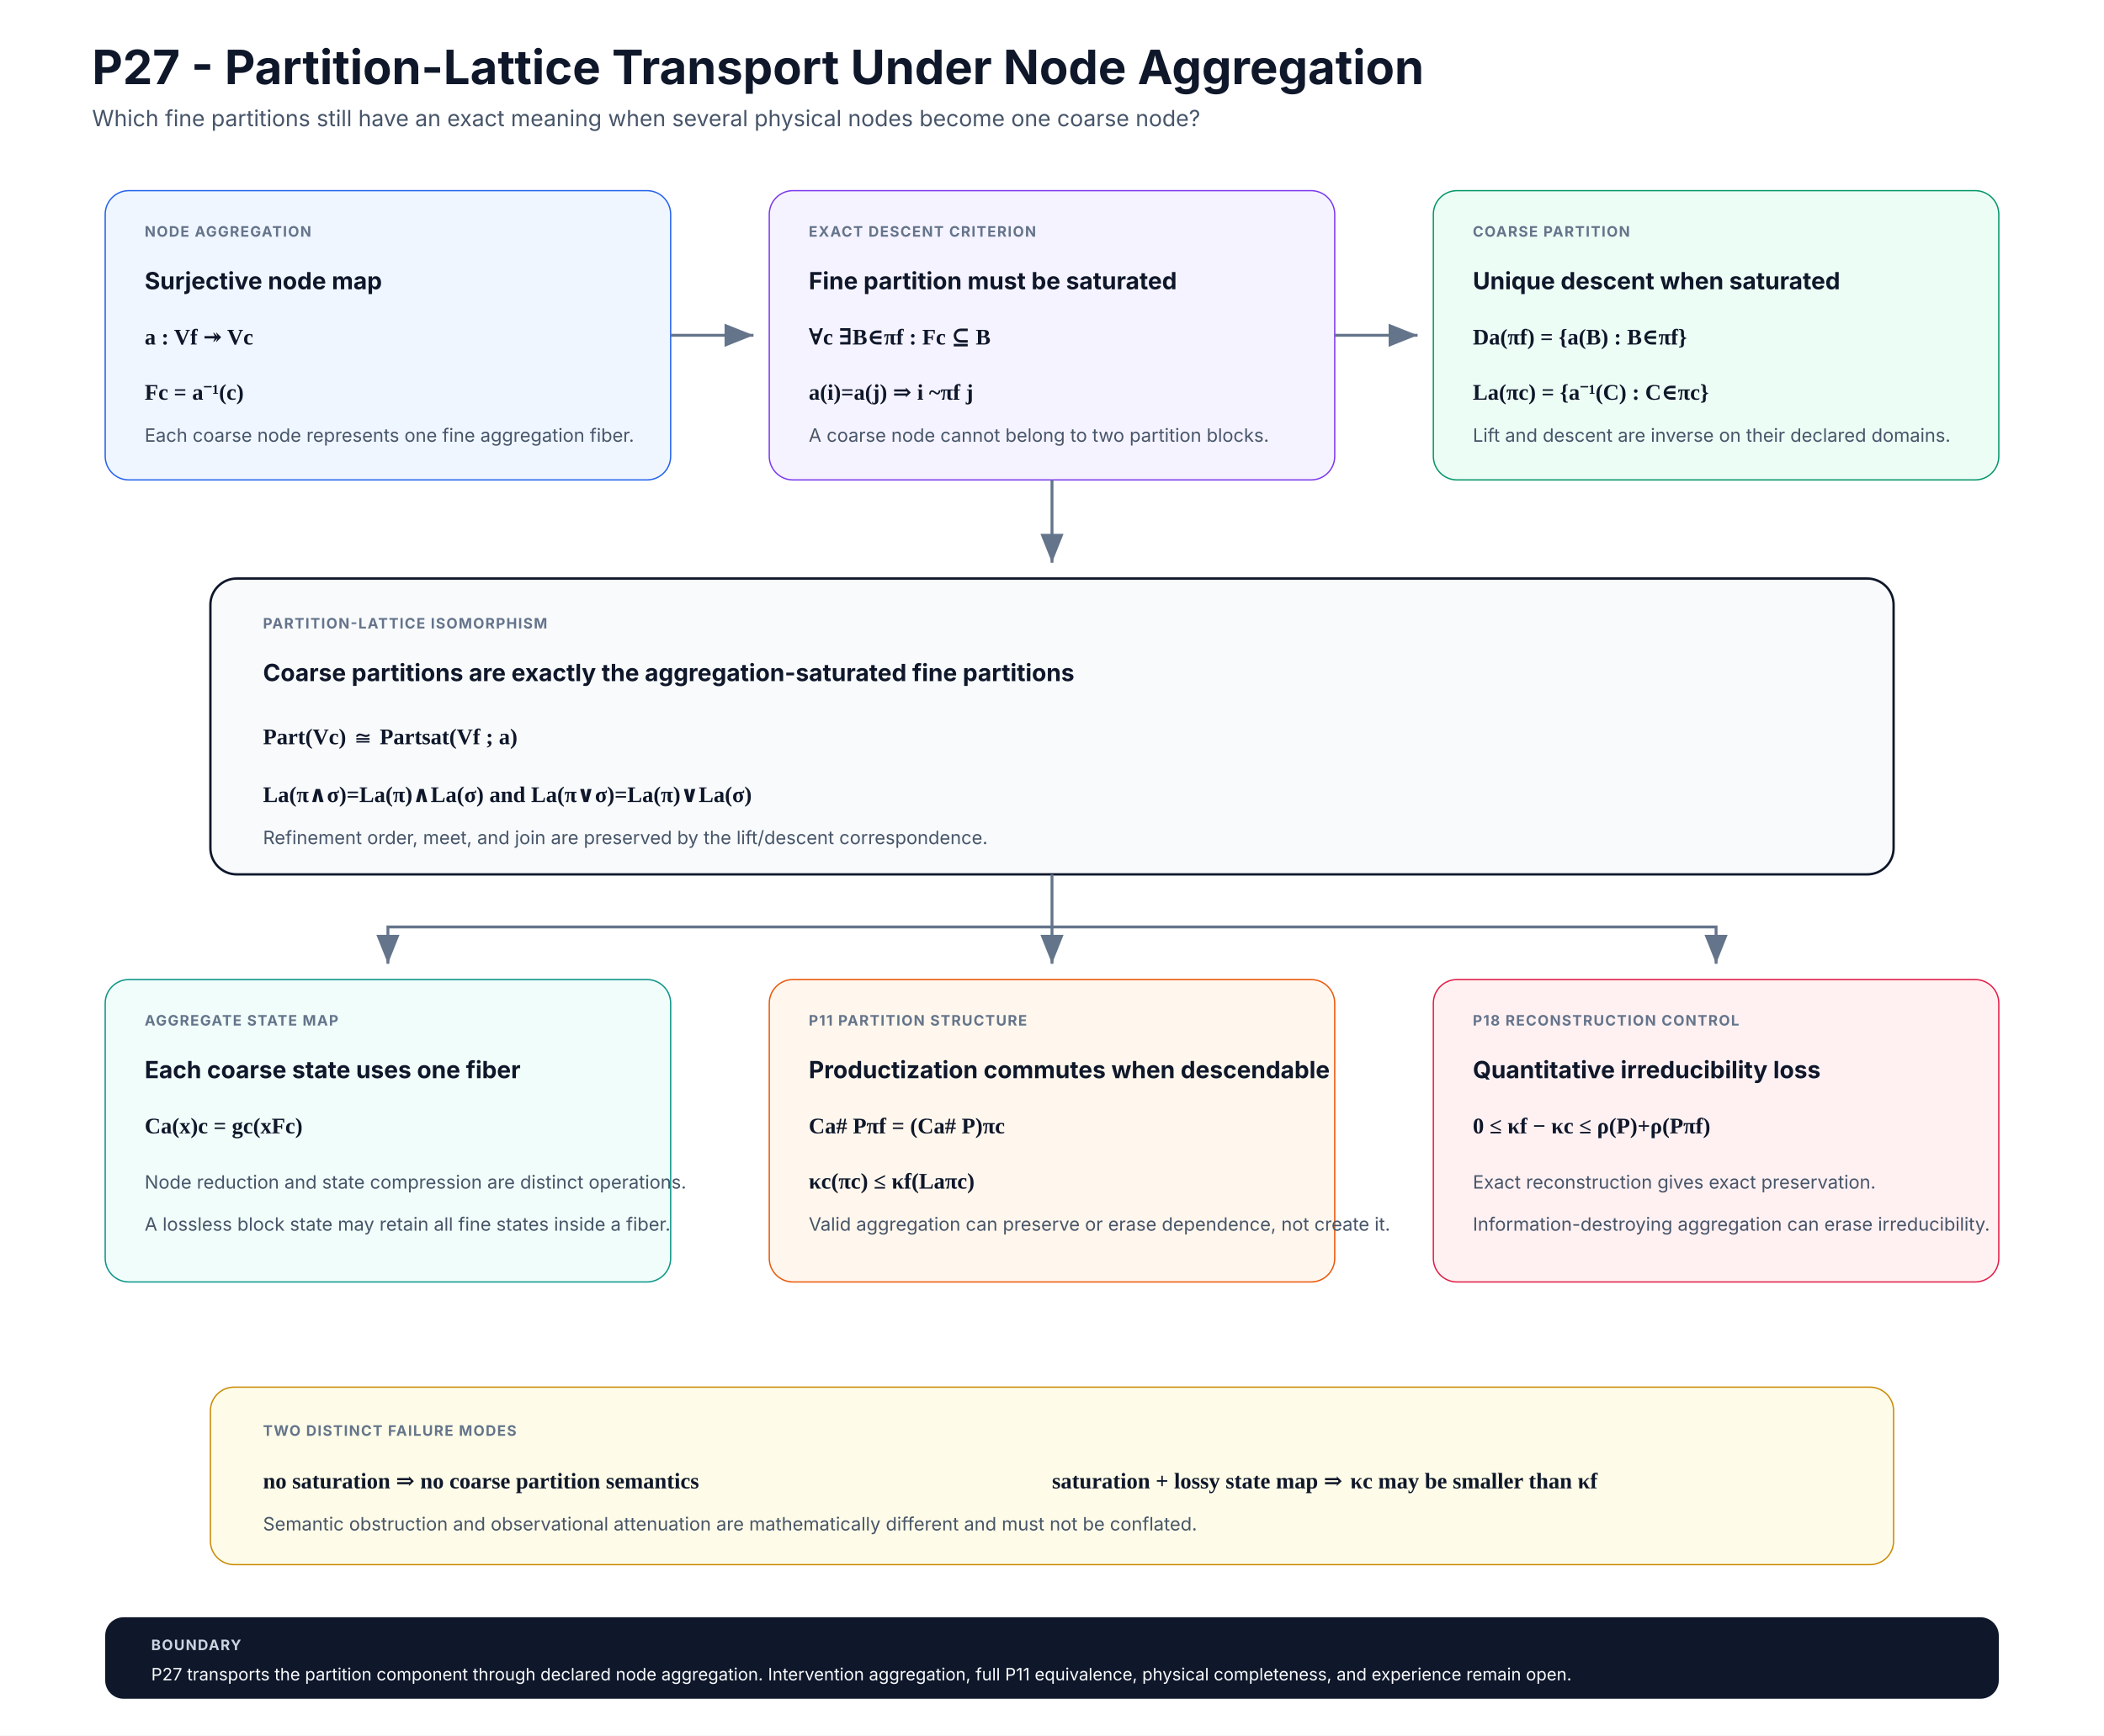
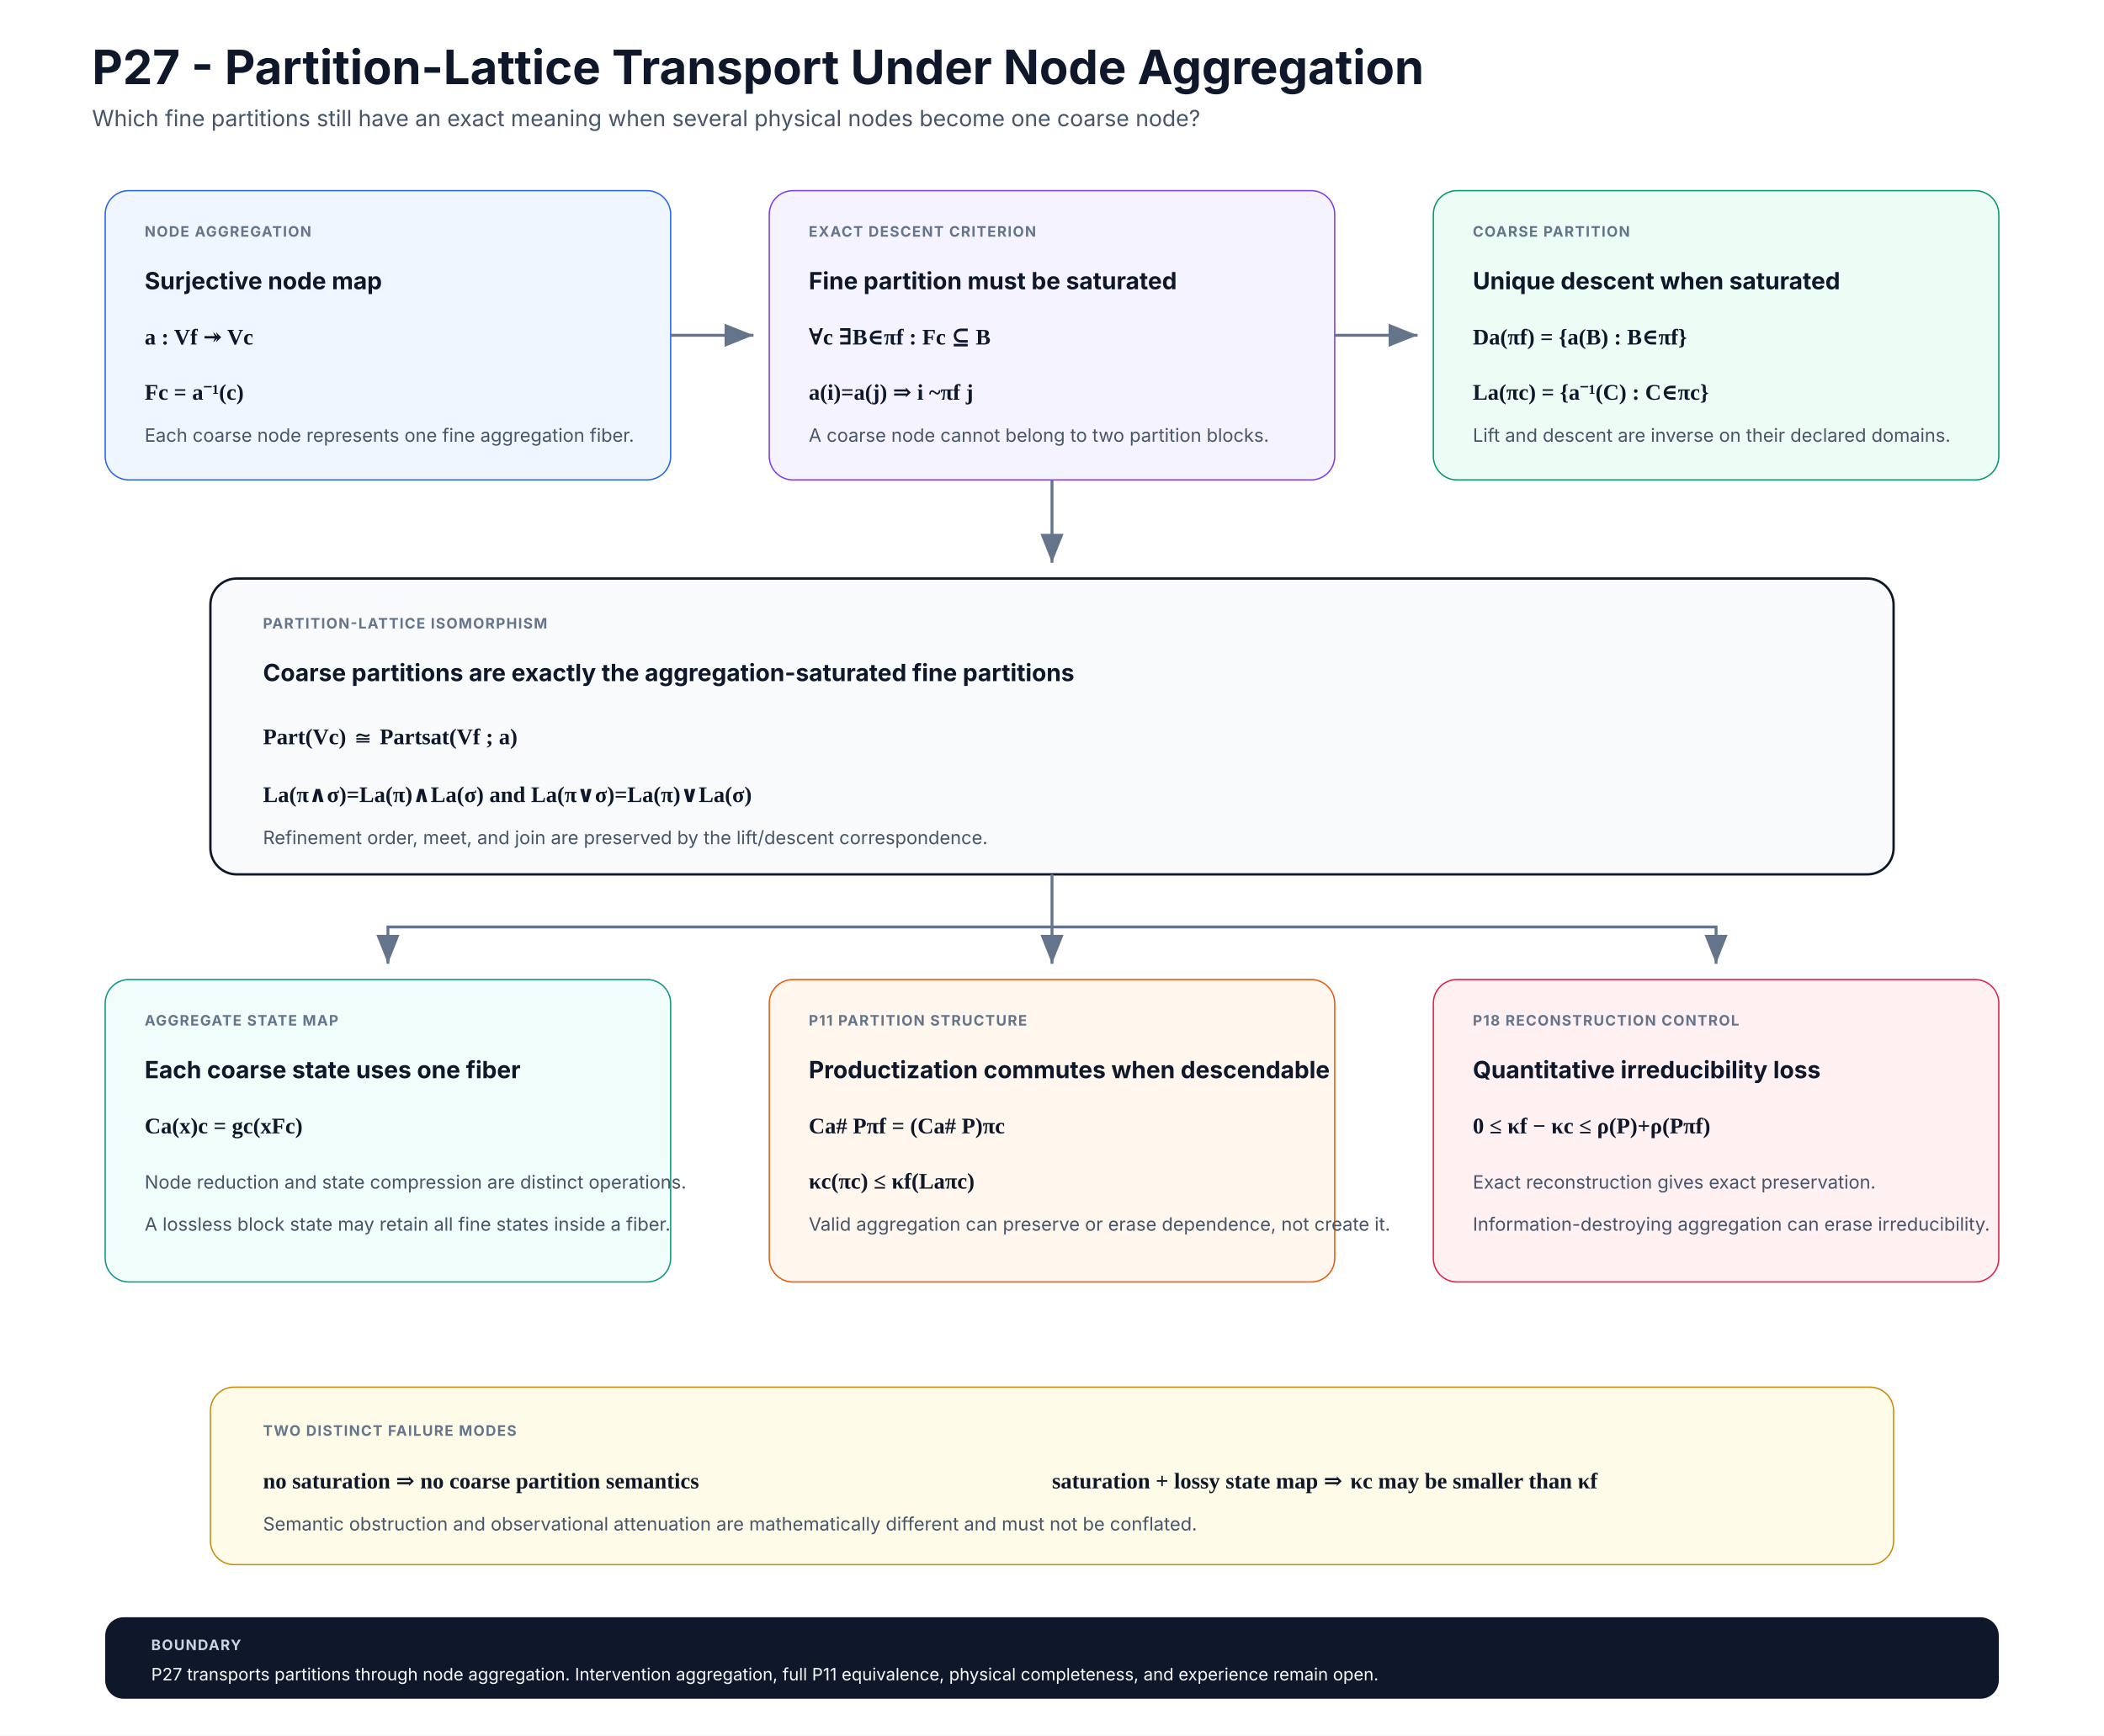
<svg xmlns="http://www.w3.org/2000/svg" width="1600" height="1320" viewBox="0 0 1600 1320" role="img" aria-labelledby="title desc">
  <defs>
    <marker id="arrow" markerWidth="12" markerHeight="12" refX="10" refY="4" orient="auto">
      <path d="M0 0 L0 8 L10 4 z" fill="#64748b" />
    </marker>
    <style>
      .title{font:700 36px Inter,Segoe UI,Arial,sans-serif;fill:#0f172a}
      .subtitle{font:400 17px Inter,Segoe UI,Arial,sans-serif;fill:#475569}
      .label{font:700 11px Inter,Segoe UI,Arial,sans-serif;letter-spacing:.8px;fill:#64748b}
      .head{font:700 18px Inter,Segoe UI,Arial,sans-serif;fill:#0f172a}
      .body{font:400 14px Inter,Segoe UI,Arial,sans-serif;fill:#475569}
      .eq{font:600 17px Georgia,'Times New Roman',serif;fill:#0f172a}
      .arrow{stroke:#64748b;stroke-width:2.2;fill:none;marker-end:url(#arrow)}
    </style>
  </defs>
  <rect width="1600" height="1320" fill="#ffffff" />
  <text x="70" y="64" class="title">P27 - Partition-Lattice Transport Under Node Aggregation</text>
  <text x="70" y="96" class="subtitle">Which fine partitions still have an exact meaning when several physical nodes become one coarse node?</text>
  <rect x="80" y="145" width="430" height="220" rx="18" fill="#eff6ff" stroke="#2563eb" />
  <text x="110" y="180" class="label">NODE AGGREGATION</text>
  <text x="110" y="220" class="head">Surjective node map</text>
  <text x="110" y="262" class="eq">a : Vf ↠ Vc</text>
  <text x="110" y="304" class="eq">Fc = a⁻¹(c)</text>
  <text x="110" y="336" class="body">Each coarse node represents one fine aggregation fiber.</text>
  <rect x="585" y="145" width="430" height="220" rx="18" fill="#f5f3ff" stroke="#7c3aed" />
  <text x="615" y="180" class="label">EXACT DESCENT CRITERION</text>
  <text x="615" y="220" class="head">Fine partition must be saturated</text>
  <text x="615" y="262" class="eq">∀c ∃B∈πf : Fc ⊆ B</text>
  <text x="615" y="304" class="eq">a(i)=a(j) ⇒ i ~πf j</text>
  <text x="615" y="336" class="body">A coarse node cannot belong to two partition blocks.</text>
  <rect x="1090" y="145" width="430" height="220" rx="18" fill="#ecfdf5" stroke="#059669" />
  <text x="1120" y="180" class="label">COARSE PARTITION</text>
  <text x="1120" y="220" class="head">Unique descent when saturated</text>
  <text x="1120" y="262" class="eq">Da(πf) = {a(B) : B∈πf}</text>
  <text x="1120" y="304" class="eq">La(πc) = {a⁻¹(C) : C∈πc}</text>
  <text x="1120" y="336" class="body">Lift and descent are inverse on their declared domains.</text>
  <path class="arrow" d="M510 255 H573" />
  <path class="arrow" d="M1015 255 H1078" />
  <rect x="160" y="440" width="1280" height="225" rx="20" fill="#f8fafc" stroke="#0f172a" stroke-width="1.8" />
  <text x="200" y="478" class="label">PARTITION-LATTICE ISOMORPHISM</text>
  <text x="200" y="518" class="head">Coarse partitions are exactly the aggregation-saturated fine partitions</text>
  <text x="200" y="566" class="eq">Part(Vc) ≅ Partsat(Vf ; a)</text>
  <text x="200" y="610" class="eq">La(π∧σ)=La(π)∧La(σ)   and   La(π∨σ)=La(π)∨La(σ)</text>
  <text x="200" y="642" class="body">Refinement order, meet, and join are preserved by the lift/descent correspondence.</text>
  <path class="arrow" d="M800 365 V428" />
  <rect x="80" y="745" width="430" height="230" rx="18" fill="#f0fdfa" stroke="#0d9488" />
  <text x="110" y="780" class="label">AGGREGATE STATE MAP</text>
  <text x="110" y="820" class="head">Each coarse state uses one fiber</text>
  <text x="110" y="862" class="eq">Ca(x)c = gc(xFc)</text>
  <text x="110" y="904" class="body">Node reduction and state compression are distinct operations.</text>
  <text x="110" y="936" class="body">A lossless block state may retain all fine states inside a fiber.</text>
  <rect x="585" y="745" width="430" height="230" rx="18" fill="#fff7ed" stroke="#ea580c" />
  <text x="615" y="780" class="label">P11 PARTITION STRUCTURE</text>
  <text x="615" y="820" class="head">Productization commutes when descendable</text>
  <text x="615" y="862" class="eq">Ca# Pπf = (Ca# P)πc</text>
  <text x="615" y="904" class="eq">κc(πc) ≤ κf(Laπc)</text>
  <text x="615" y="936" class="body">Valid aggregation can preserve or erase dependence, not create it.</text>
  <rect x="1090" y="745" width="430" height="230" rx="18" fill="#fff1f2" stroke="#e11d48" />
  <text x="1120" y="780" class="label">P18 RECONSTRUCTION CONTROL</text>
  <text x="1120" y="820" class="head">Quantitative irreducibility loss</text>
  <text x="1120" y="862" class="eq">0 ≤ κf − κc ≤ ρ(P)+ρ(Pπf)</text>
  <text x="1120" y="904" class="body">Exact reconstruction gives exact preservation.</text>
  <text x="1120" y="936" class="body">Information-destroying aggregation can erase irreducibility.</text>
  <path class="arrow" d="M800 665 V705 H295 V733" />
  <path class="arrow" d="M800 705 V733" />
  <path class="arrow" d="M800 705 H1305 V733" />
  <rect x="160" y="1055" width="1280" height="135" rx="18" fill="#fefce8" stroke="#ca8a04" />
  <text x="200" y="1092" class="label">TWO DISTINCT FAILURE MODES</text>
  <text x="200" y="1132" class="eq">no saturation ⇒ no coarse partition semantics</text>
  <text x="800" y="1132" class="eq">saturation + lossy state map ⇒ κc may be smaller than κf</text>
  <text x="200" y="1164" class="body">Semantic obstruction and observational attenuation are mathematically different and must not be conflated.</text>
  <rect x="80" y="1230" width="1440" height="62" rx="14" fill="#0f172a" />
  <text x="115" y="1255" style="font:700 11px Inter,Segoe UI,Arial,sans-serif;letter-spacing:.8px;fill:#cbd5e1">BOUNDARY</text>
-   <text x="115" y="1278" style="font:400 13px Inter,Segoe UI,Arial,sans-serif;fill:#f8fafc">P27 transports the partition component through declared node aggregation. Intervention aggregation, full P11 equivalence, physical completeness, and experience remain open.</text>
+   <text x="115" y="1278" style="font:400 13px Inter,Segoe UI,Arial,sans-serif;fill:#f8fafc">P27 transports partitions through node aggregation. Intervention aggregation, full P11 equivalence, physical completeness, and experience remain open.</text>
</svg>
